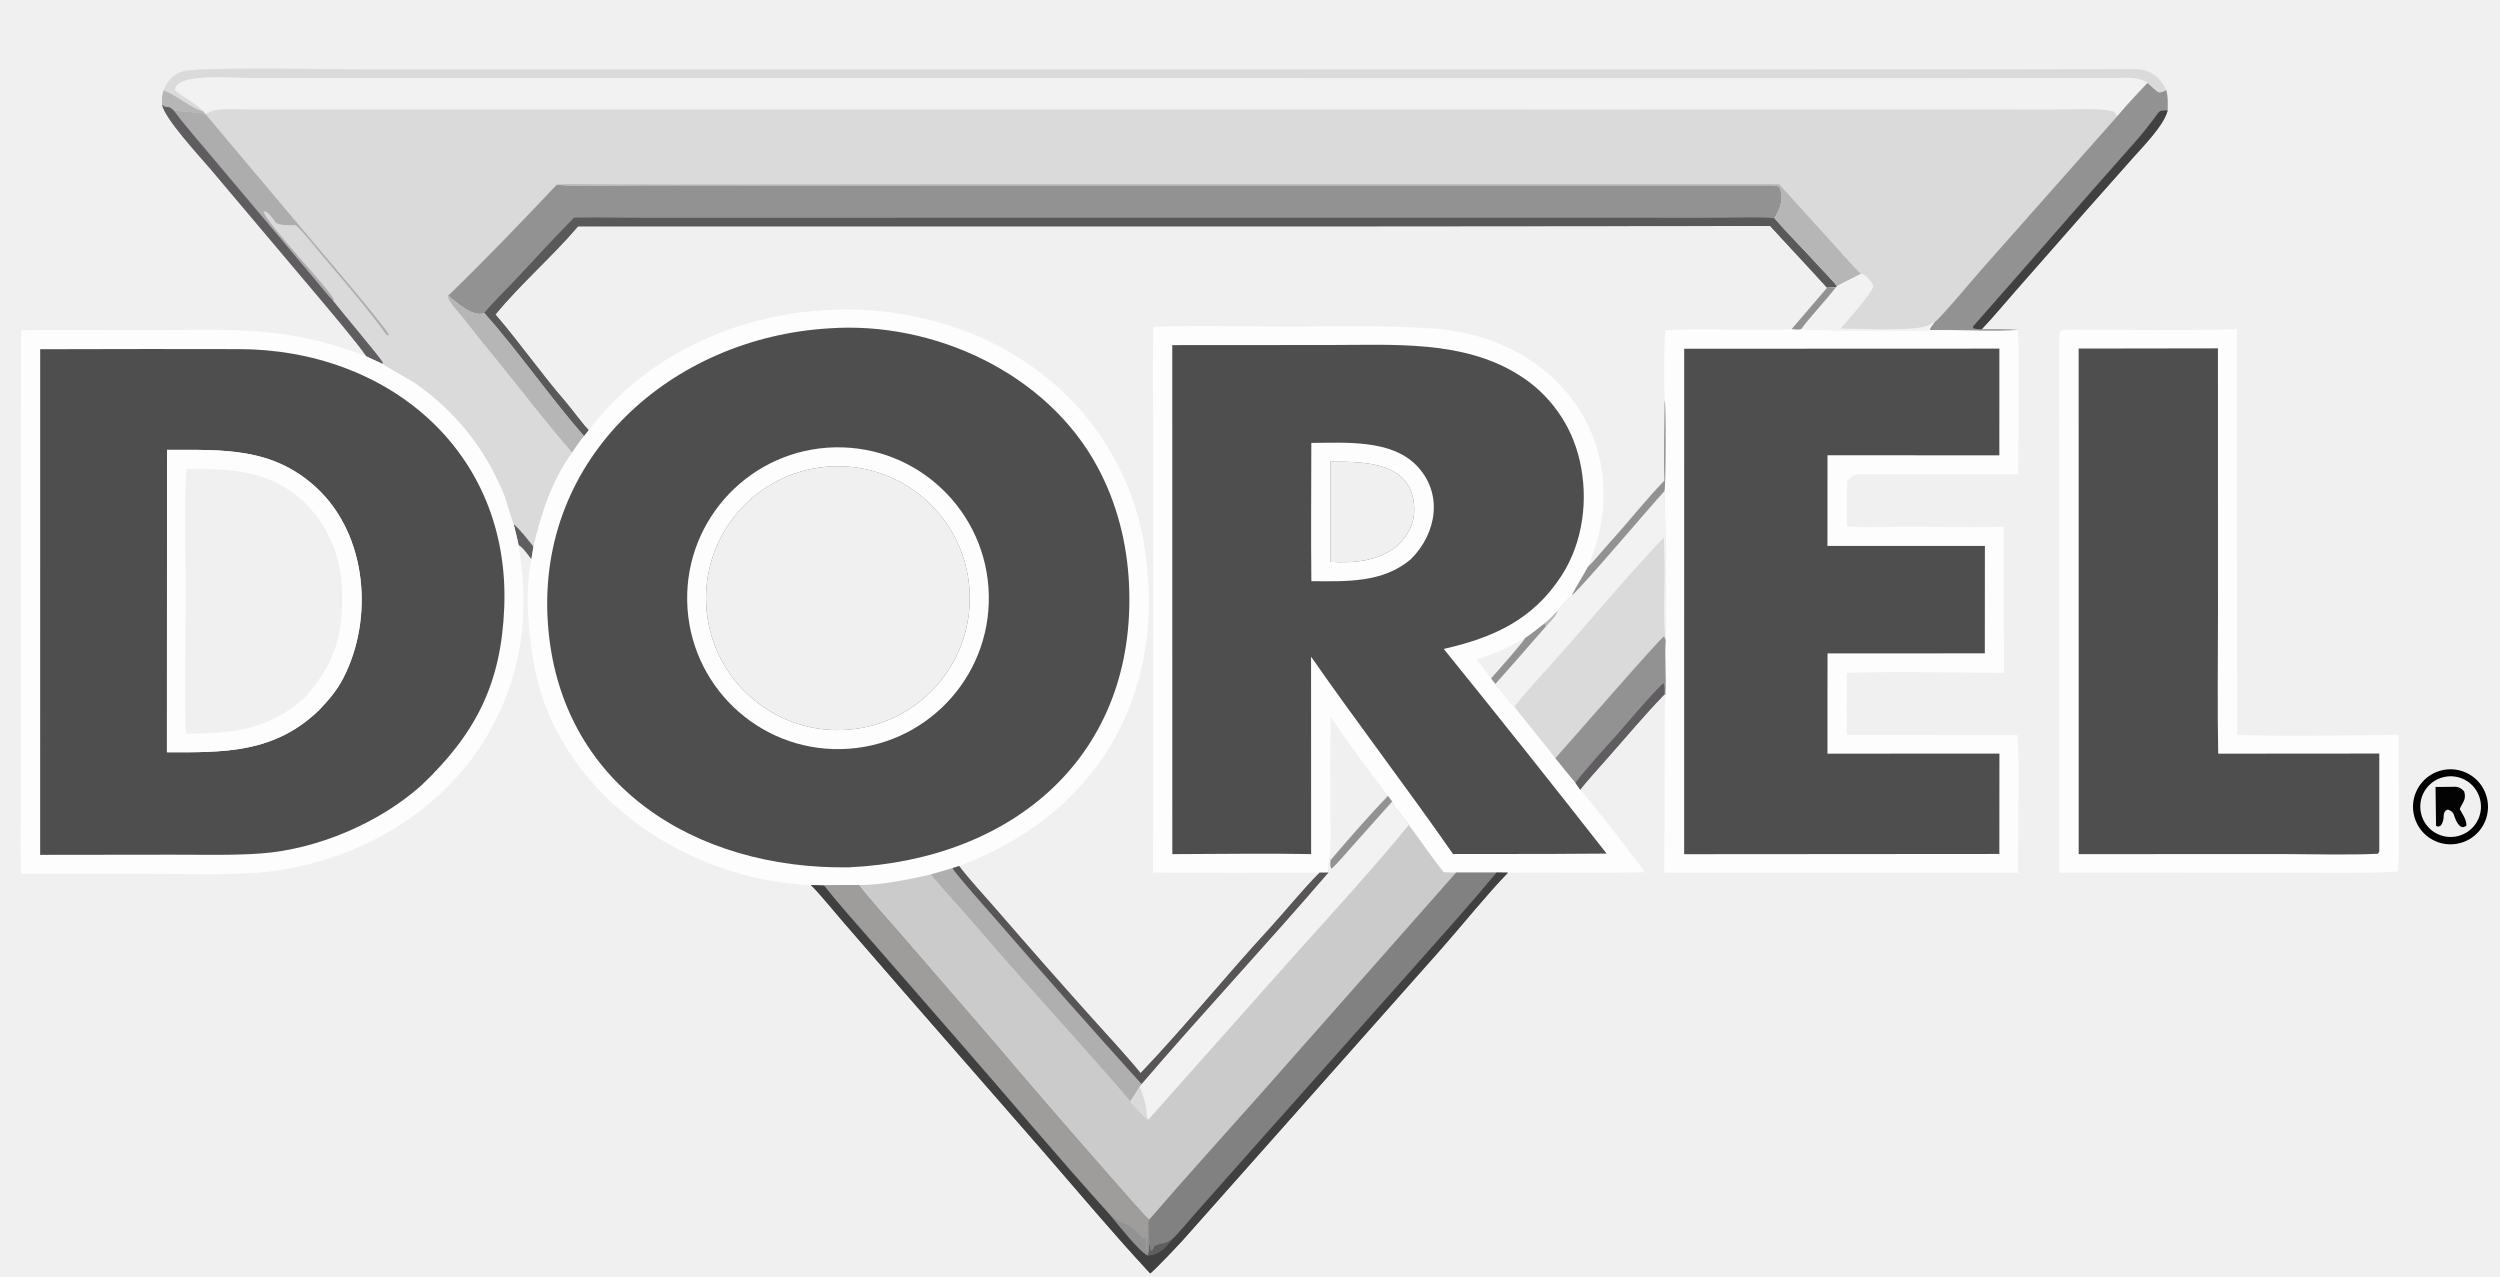
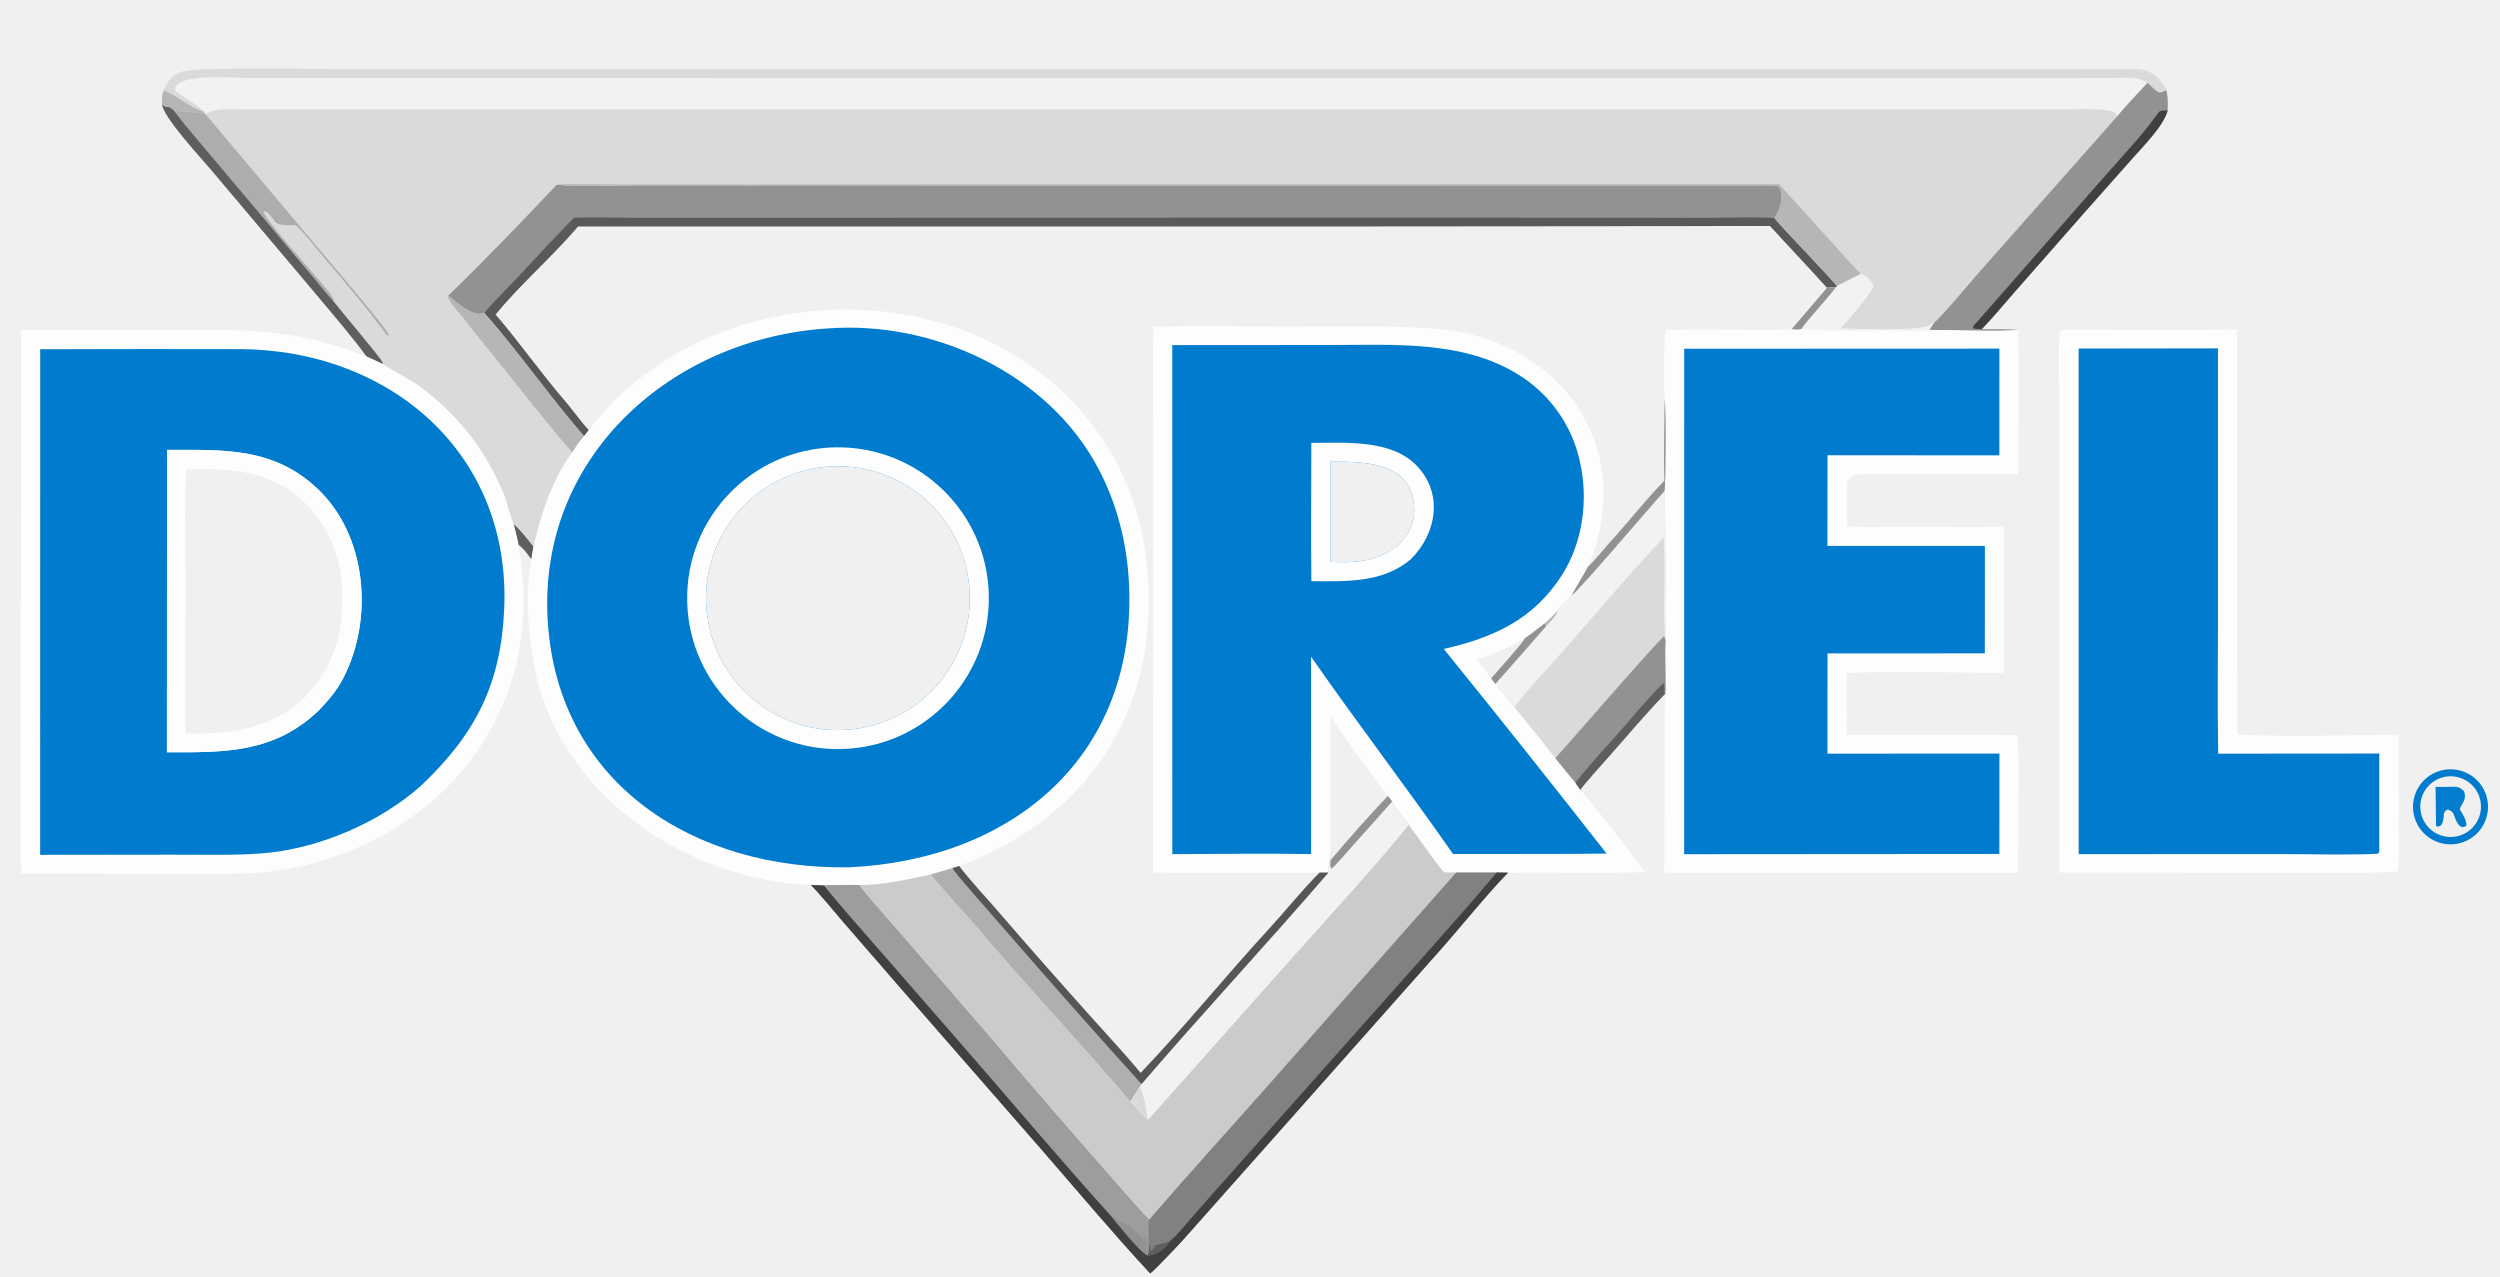
<svg xmlns="http://www.w3.org/2000/svg" width="96" height="49" viewBox="0 0 96 49" fill="none">
-   <g clip-path="url(#clip0_9_1333)">
-     <path d="M6.279 3.471C6.435 3.12 6.598 2.899 6.966 2.76C7.534 2.546 12.769 2.668 13.78 2.667L29.707 2.667L65.308 2.667L76.558 2.665C78.373 2.664 80.186 2.661 82.001 2.657C82.553 2.656 82.957 2.961 83.182 3.455C83.261 3.758 83.24 3.934 83.237 4.243C83.102 4.809 82.288 5.629 81.885 6.084L80.01 8.198L77.405 11.163C77.01 11.612 76.502 12.225 76.099 12.64C76.416 12.644 77.209 12.634 77.488 12.672C76.794 12.749 74.933 12.662 74.103 12.675C73.975 12.69 73.787 12.693 73.657 12.692C72.168 12.685 70.653 12.725 69.167 12.64C69.054 12.681 68.918 12.657 68.793 12.647L70.159 11.05C69.453 10.264 68.692 9.467 67.974 8.678L50.225 8.692L22.197 8.692C21.226 9.838 19.959 10.931 19.026 12.079C19.914 13.106 20.796 14.368 21.698 15.405C21.892 15.627 22.43 16.351 22.608 16.519L22.428 16.748C22.238 16.983 22.138 17.123 21.976 17.377C21.194 18.44 20.785 19.726 20.486 20.994L20.405 21.479C20.3 21.331 20.064 21.001 19.911 20.927C19.906 20.851 19.751 20.238 19.724 20.126C19.659 20.02 19.442 19.241 19.38 19.067C19.296 18.834 19.207 18.668 19.102 18.444C18.434 17.01 17.408 15.798 16.139 14.861C15.716 14.548 15.108 14.265 14.697 13.982L14.679 13.969L14.07 13.687C13.765 13.216 12.531 11.768 12.119 11.275L8.087 6.496C7.67 6.003 6.326 4.561 6.223 4.019C6.221 3.779 6.216 3.7 6.279 3.471Z" fill="#DBDADA" />
-     <path d="M6.279 3.471C6.435 3.12 6.598 2.899 6.966 2.76C7.534 2.546 12.769 2.668 13.78 2.667L29.707 2.667L65.308 2.667L76.558 2.665C78.373 2.664 80.186 2.661 82.001 2.657C82.553 2.656 82.957 2.961 83.182 3.455C83.074 3.53 83.054 3.527 82.922 3.554C82.789 3.516 82.613 3.305 82.463 3.185C82.054 3.624 81.688 4.004 81.304 4.462C81.272 4.405 81.228 4.353 81.187 4.3C80.856 4.132 79.317 4.205 78.858 4.206L74.913 4.203L61.962 4.205L18.776 4.203L11.696 4.203L9.446 4.203C9.013 4.204 8.233 4.117 7.895 4.387L7.872 4.366C7.503 4.311 7.054 4.276 6.679 4.247C6.419 3.993 6.423 4.203 6.223 4.019C6.221 3.779 6.216 3.7 6.279 3.471Z" fill="#F3F2F2" />
-     <path d="M6.279 3.471C6.435 3.12 6.598 2.899 6.966 2.76C7.534 2.546 12.769 2.668 13.78 2.667L29.707 2.667L65.308 2.667L76.558 2.665C78.373 2.664 80.186 2.661 82.001 2.657C82.553 2.656 82.957 2.961 83.182 3.455C83.074 3.53 83.054 3.527 82.922 3.554C82.789 3.516 82.613 3.305 82.463 3.185C82.108 2.905 81.494 2.998 81.04 2.999L78.794 3L71.281 3.004L26.712 2.999L13.41 3L9.554 2.996C9.027 2.994 6.698 2.785 6.723 3.459C6.831 3.616 7.535 3.975 7.818 4.282L7.872 4.366C7.503 4.311 7.054 4.276 6.679 4.247C6.419 3.993 6.423 4.203 6.223 4.019C6.221 3.779 6.216 3.7 6.279 3.471Z" fill="#DBDADA" />
-     <path d="M6.279 3.471C6.853 3.692 7.231 4.11 7.818 4.282L7.872 4.366C7.503 4.311 7.054 4.276 6.679 4.247C6.419 3.993 6.423 4.203 6.223 4.019C6.221 3.778 6.216 3.7 6.279 3.471Z" fill="#B7B6B6" />
+   <g clip-path="url(#clip0_38_1481)">
+     <path d="M6.279 3.471C6.435 3.12 6.598 2.898 6.966 2.76C7.534 2.546 12.769 2.668 13.78 2.667L29.707 2.667L65.308 2.667L76.558 2.665C78.373 2.664 80.186 2.66 82.001 2.657C82.553 2.656 82.957 2.961 83.182 3.455C83.261 3.757 83.24 3.934 83.237 4.242C83.102 4.808 82.288 5.629 81.885 6.084L80.01 8.198L77.405 11.163C77.01 11.611 76.502 12.225 76.099 12.64C76.416 12.644 77.209 12.634 77.488 12.671C76.794 12.749 74.933 12.661 74.103 12.675C73.975 12.69 73.787 12.692 73.657 12.692C72.168 12.685 70.653 12.725 69.167 12.64C69.054 12.681 68.918 12.656 68.793 12.646L70.159 11.05C69.453 10.264 68.692 9.467 67.974 8.678L50.225 8.692L22.197 8.692C21.226 9.838 19.959 10.931 19.026 12.078C19.914 13.105 20.796 14.368 21.698 15.405C21.892 15.627 22.43 16.351 22.608 16.518L22.428 16.748C22.238 16.982 22.138 17.122 21.976 17.377C21.194 18.44 20.785 19.726 20.486 20.994L20.405 21.479C20.3 21.331 20.064 21.001 19.911 20.927C19.906 20.851 19.751 20.238 19.724 20.125C19.659 20.02 19.442 19.241 19.38 19.067C19.296 18.833 19.207 18.668 19.102 18.443C18.434 17.009 17.408 15.798 16.139 14.86C15.716 14.547 15.108 14.265 14.697 13.981L14.679 13.969L14.07 13.687C13.765 13.216 12.531 11.768 12.119 11.275L8.087 6.496C7.67 6.003 6.326 4.561 6.223 4.018C6.221 3.778 6.216 3.7 6.279 3.471Z" fill="#DBDADA" />
+     <path d="M6.279 3.471C6.435 3.12 6.598 2.898 6.966 2.76C7.534 2.546 12.769 2.668 13.78 2.667L29.707 2.667L65.308 2.667L76.558 2.665C78.373 2.664 80.186 2.66 82.001 2.657C82.553 2.656 82.957 2.961 83.182 3.455C83.074 3.529 83.054 3.527 82.922 3.554C82.789 3.516 82.613 3.305 82.463 3.185C82.054 3.624 81.688 4.003 81.304 4.462C81.272 4.405 81.228 4.353 81.187 4.3C80.856 4.132 79.317 4.205 78.858 4.206L74.913 4.202L61.962 4.204L18.776 4.203L11.696 4.202L9.446 4.203C9.013 4.203 8.233 4.117 7.895 4.387L7.872 4.366C7.503 4.311 7.054 4.276 6.679 4.247C6.419 3.993 6.423 4.202 6.223 4.018C6.221 3.778 6.216 3.7 6.279 3.471Z" fill="#F3F2F2" />
+     <path d="M6.279 3.471C6.435 3.12 6.598 2.898 6.966 2.76C7.534 2.546 12.769 2.668 13.78 2.667L29.707 2.667L65.308 2.667L76.558 2.665C78.373 2.664 80.186 2.66 82.001 2.657C82.553 2.656 82.957 2.961 83.182 3.455C83.074 3.529 83.054 3.527 82.922 3.554C82.789 3.516 82.613 3.305 82.463 3.185C82.108 2.905 81.494 2.998 81.04 2.998L78.794 3L71.281 3.004L26.712 2.999L13.41 2.999L9.554 2.996C9.027 2.993 6.698 2.785 6.723 3.459C6.831 3.616 7.535 3.975 7.818 4.281L7.872 4.366C7.503 4.311 7.054 4.276 6.679 4.247C6.419 3.993 6.423 4.202 6.223 4.018C6.221 3.778 6.216 3.7 6.279 3.471Z" fill="#DBDADA" />
+     <path d="M6.279 3.471C6.853 3.692 7.231 4.11 7.818 4.282L7.872 4.366C7.503 4.311 7.054 4.276 6.679 4.247C6.419 3.993 6.423 4.203 6.223 4.019C6.221 3.779 6.216 3.7 6.279 3.471Z" fill="#B7B6B6" />
    <path d="M21.38 7.094C22.169 7.174 23.725 7.122 24.583 7.12L30.306 7.121L60.72 7.121C63.061 7.121 65.401 7.12 67.741 7.121C67.9 7.122 68.202 7.1 68.327 7.18C68.515 7.581 68.364 8.023 68.136 8.378C68.671 9.002 69.28 9.6 69.831 10.211C70.003 10.402 70.404 10.806 70.539 10.995L70.494 11.035L70.159 11.05C69.453 10.264 68.692 9.466 67.974 8.677L50.225 8.692L22.197 8.692C21.226 9.837 19.96 10.931 19.026 12.078C19.914 13.105 20.796 14.368 21.698 15.404C21.892 15.627 22.43 16.351 22.608 16.518L22.428 16.748C21.134 15.264 19.883 13.463 18.599 12.017C18.163 12.2 17.542 11.621 17.21 11.353C18.545 10.07 20.101 8.447 21.38 7.094Z" fill="#939292" />
    <path d="M18.599 12.017C18.855 11.681 19.552 11.004 19.878 10.651C20.588 9.883 21.311 9.103 22.044 8.359C22.884 8.335 23.832 8.365 24.685 8.363L31.439 8.363L51.914 8.358L63.423 8.361C64.354 8.368 65.284 8.367 66.214 8.359C66.675 8.354 67.7 8.327 68.136 8.379C68.671 9.002 69.28 9.6 69.831 10.211C70.003 10.402 70.404 10.806 70.539 10.996L70.494 11.035L70.159 11.05C69.453 10.264 68.692 9.467 67.974 8.678L50.225 8.692L22.197 8.692C21.226 9.838 19.959 10.931 19.026 12.079C19.914 13.105 20.796 14.368 21.698 15.405C21.892 15.627 22.43 16.351 22.608 16.518L22.428 16.748C21.133 15.264 19.883 13.463 18.599 12.017Z" fill="#5A595A" />
    <path d="M82.463 3.185C82.613 3.305 82.789 3.516 82.922 3.554C83.054 3.527 83.074 3.53 83.182 3.455C83.261 3.757 83.24 3.934 83.237 4.242C83.102 4.808 82.288 5.629 81.885 6.084L80.01 8.198L77.405 11.163C77.01 11.611 76.502 12.225 76.099 12.64C76.416 12.644 77.209 12.634 77.488 12.671C76.794 12.749 74.934 12.661 74.103 12.675C74.117 12.579 74.221 12.462 74.283 12.378C74.493 12.243 75.796 10.685 76.031 10.418L81.304 4.462C81.688 4.003 82.054 3.624 82.463 3.185Z" fill="#939292" />
-     <path d="M83.237 4.242C83.102 4.808 82.288 5.628 81.885 6.084L80.01 8.198L77.405 11.163C77.01 11.611 76.502 12.225 76.099 12.64C75.966 12.639 75.907 12.644 75.776 12.606C75.772 12.581 75.77 12.557 75.766 12.533C77.845 10.187 79.888 7.807 81.974 5.467C82.295 5.106 82.597 4.715 82.882 4.326C82.96 4.219 83.111 4.247 83.237 4.242Z" fill="#414040" />
-     <path d="M6.223 4.019C6.423 4.203 6.419 3.993 6.679 4.247C7.054 4.276 7.503 4.311 7.872 4.366L7.895 4.387L12.424 9.768C12.744 10.146 14.809 12.572 14.937 12.858L14.931 12.871L14.861 12.882C14.072 11.794 13.223 10.815 12.355 9.786C12.122 9.509 11.6 8.847 11.355 8.647C11.123 8.646 10.791 8.668 10.597 8.555C10.49 8.412 10.367 8.222 10.223 8.127L10.121 8.115C10.17 8.528 12.784 11.235 12.818 11.512L12.784 11.544C13.072 11.924 14.602 13.722 14.701 13.929L14.679 13.969L14.07 13.687C13.765 13.216 12.531 11.768 12.119 11.275L8.087 6.496C7.67 6.003 6.326 4.561 6.223 4.019Z" fill="#AEADAD" />
+     <path d="M83.237 4.242C83.102 4.808 82.288 5.629 81.885 6.084L80.01 8.198L77.405 11.163C77.01 11.612 76.502 12.225 76.099 12.64C75.966 12.639 75.907 12.644 75.776 12.606C75.772 12.582 75.77 12.557 75.766 12.533C77.845 10.187 79.888 7.807 81.974 5.467C82.295 5.107 82.597 4.715 82.882 4.326C82.96 4.219 83.111 4.248 83.237 4.242Z" fill="#414040" />
+     <path d="M6.223 4.019C6.423 4.203 6.419 3.993 6.679 4.247C7.054 4.276 7.503 4.311 7.872 4.366L7.895 4.387L12.424 9.769C12.744 10.146 14.809 12.572 14.937 12.858L14.931 12.871L14.861 12.882C14.072 11.795 13.223 10.815 12.355 9.786C12.122 9.51 11.6 8.847 11.355 8.648C11.123 8.646 10.791 8.669 10.597 8.555C10.49 8.412 10.367 8.223 10.223 8.128L10.121 8.116C10.17 8.528 12.784 11.235 12.818 11.512L12.784 11.544C13.072 11.924 14.602 13.722 14.701 13.929L14.679 13.969L14.07 13.687C13.765 13.216 12.531 11.768 12.119 11.275L8.087 6.496C7.67 6.003 6.326 4.561 6.223 4.019Z" fill="#AEADAD" />
    <path d="M6.223 4.019C6.423 4.203 6.419 3.993 6.679 4.247C7.027 4.734 7.668 5.465 8.064 5.937L10.584 8.931L12.08 10.715C12.203 10.862 12.665 11.434 12.784 11.544C13.072 11.924 14.602 13.722 14.701 13.929L14.679 13.969L14.07 13.687C13.765 13.216 12.531 11.768 12.119 11.275L8.087 6.496C7.67 6.003 6.326 4.561 6.223 4.019Z" fill="#5F5D5F" />
    <path d="M21.38 7.094C21.754 7.054 22.535 7.077 22.939 7.078L25.883 7.085L35.519 7.077L68.317 7.073L70.407 9.38C70.588 9.581 71.312 10.405 71.464 10.511C71.303 10.607 70.589 10.941 70.539 10.996C70.404 10.806 70.003 10.403 69.831 10.211C69.28 9.6 68.671 9.002 68.136 8.379C68.364 8.023 68.515 7.582 68.327 7.181C68.202 7.101 67.9 7.122 67.741 7.122C65.401 7.121 63.06 7.121 60.72 7.121L30.306 7.122L24.583 7.12C23.725 7.122 22.169 7.174 21.38 7.094Z" fill="#B7B6B6" />
    <path d="M21.976 17.377C21.042 16.32 19.997 14.951 19.096 13.842C18.64 13.287 18.191 12.726 17.749 12.16C17.616 11.991 17.168 11.543 17.21 11.354C17.542 11.621 18.163 12.2 18.599 12.017C19.883 13.463 21.133 15.264 22.428 16.748C22.238 16.982 22.138 17.122 21.976 17.377Z" fill="#B7B6B6" />
-     <path d="M71.464 10.511C71.633 10.524 71.898 10.827 71.939 11.003C71.849 11.279 70.916 12.359 70.679 12.616C71.303 12.616 73.708 12.743 74.105 12.466C74.128 12.45 74.153 12.437 74.177 12.422C74.188 12.416 74.198 12.409 74.209 12.403C74.246 12.382 74.234 12.389 74.283 12.378C74.221 12.462 74.117 12.579 74.103 12.675C73.975 12.69 73.787 12.692 73.657 12.692C72.168 12.685 70.653 12.725 69.167 12.64C69.054 12.681 68.918 12.656 68.793 12.646L70.159 11.05L70.494 11.035L70.539 10.995C70.589 10.94 71.303 10.606 71.464 10.511Z" fill="#F3F2F2" />
+     <path d="M71.464 10.511C71.633 10.524 71.898 10.827 71.939 11.004C71.849 11.279 70.916 12.359 70.679 12.616C71.303 12.616 73.708 12.743 74.105 12.466C74.128 12.45 74.153 12.437 74.177 12.422C74.188 12.416 74.198 12.409 74.209 12.403C74.246 12.382 74.234 12.389 74.283 12.378C74.221 12.462 74.117 12.579 74.103 12.675C73.975 12.69 73.787 12.693 73.657 12.692C72.168 12.685 70.653 12.725 69.167 12.64C69.054 12.681 68.918 12.657 68.793 12.647L70.159 11.05L70.494 11.035L70.539 10.996C70.589 10.941 71.303 10.606 71.464 10.511Z" fill="#F3F2F2" />
    <path d="M70.159 11.05L70.494 11.035C70.15 11.497 69.418 12.268 69.167 12.64C69.054 12.681 68.918 12.656 68.793 12.646L70.159 11.05Z" fill="#939292" />
-     <path d="M19.724 20.125C19.982 20.346 20.266 20.721 20.486 20.994L20.405 21.479C20.3 21.331 20.064 21.001 19.911 20.927C19.906 20.851 19.751 20.238 19.724 20.125Z" fill="#5F5D5F" />
+     <path d="M19.724 20.125C19.982 20.346 20.266 20.721 20.486 20.993L20.405 21.479C20.3 21.331 20.064 21.001 19.911 20.927C19.906 20.851 19.751 20.238 19.724 20.125Z" fill="#5F5D5F" />
    <path d="M22.608 16.518C26.534 11.328 34.757 10.379 39.906 14.28C42.165 15.975 43.64 18.514 43.994 21.316C44.738 26.842 42.042 31.311 36.83 33.255L36.578 33.336C36.298 33.422 36.017 33.504 35.735 33.581C34.931 33.768 33.796 34.003 32.976 33.986C32.531 33.995 32.086 34.002 31.642 34.005L31.14 33.986C26.241 33.786 21.32 30.406 20.483 25.391C20.275 24.142 20.157 22.725 20.405 21.479L20.486 20.994C20.785 19.726 21.194 18.44 21.976 17.377C22.138 17.122 22.238 16.982 22.428 16.748L22.608 16.518ZM32.588 28.018C35.388 27.789 37.466 25.324 37.219 22.524C36.972 19.725 34.495 17.662 31.698 17.927C28.927 18.19 26.887 20.641 27.132 23.415C27.376 26.188 29.814 28.244 32.588 28.018Z" fill="#FDFDFE" />
-     <path d="M31.833 12.609C35.865 12.322 40.224 14.335 42.157 17.955C42.892 19.331 43.277 20.851 43.353 22.406C43.672 28.985 38.944 33.005 32.608 33.305C26.716 33.402 21.443 30.15 21.035 23.88C20.624 17.554 25.782 12.972 31.833 12.609ZM32.588 28.018C35.388 27.789 37.466 25.324 37.219 22.524C36.972 19.725 34.495 17.662 31.698 17.927C28.927 18.19 26.887 20.641 27.132 23.415C27.376 26.189 29.814 28.245 32.588 28.018Z" fill="#4E4E4E" />
-     <path d="M32.068 17.178C35.264 17.117 37.905 19.656 37.97 22.853C38.036 26.049 35.501 28.695 32.306 28.765C29.105 28.835 26.454 26.293 26.388 23.09C26.322 19.888 28.867 17.24 32.068 17.178ZM32.588 28.018C35.388 27.789 37.466 25.324 37.219 22.525C36.972 19.726 34.495 17.663 31.698 17.927C28.927 18.19 26.887 20.641 27.132 23.415C27.376 26.189 29.814 28.245 32.588 28.018Z" fill="#FDFDFE" />
+     <path d="M31.833 12.609C35.865 12.322 40.224 14.335 42.157 17.955C42.892 19.331 43.277 20.851 43.353 22.406C43.672 28.985 38.944 33.005 32.608 33.305C26.716 33.402 21.443 30.15 21.035 23.88C20.624 17.554 25.782 12.972 31.833 12.609ZM32.588 28.018C35.388 27.789 37.466 25.324 37.219 22.524C36.972 19.725 34.495 17.662 31.698 17.927C28.927 18.19 26.887 20.641 27.132 23.415C27.376 26.189 29.814 28.245 32.588 28.018Z" fill="#007BCD" />
+     <path d="M32.068 17.178C35.264 17.117 37.905 19.656 37.97 22.852C38.036 26.049 35.501 28.694 32.306 28.764C29.105 28.834 26.454 26.293 26.388 23.09C26.322 19.888 28.867 17.239 32.068 17.178ZM32.588 28.018C35.388 27.789 37.466 25.324 37.219 22.524C36.972 19.725 34.495 17.662 31.698 17.927C28.927 18.19 26.887 20.641 27.132 23.415C27.376 26.189 29.814 28.245 32.588 28.018Z" fill="#FDFDFE" />
    <path d="M0.81 12.68C2.419 12.661 4.058 12.677 5.666 12.678C8.919 12.68 10.961 12.475 14.07 13.687L14.679 13.969L14.697 13.981C15.108 14.265 15.716 14.547 16.139 14.86C17.408 15.798 18.434 17.009 19.102 18.443C19.206 18.668 19.296 18.833 19.38 19.067C19.442 19.241 19.659 20.02 19.724 20.125C19.751 20.238 19.906 20.851 19.911 20.927C20.035 21.712 20.105 22.328 20.101 23.139C20.106 25.848 19.01 28.443 17.066 30.328C15.209 32.155 12.561 33.288 9.976 33.506C8.85 33.6 7.28 33.559 6.109 33.558L0.821 33.551C0.771 32.944 0.798 31.861 0.798 31.228L0.8 26.917L0.81 12.68ZM6.41 28.887C8.611 28.891 10.527 28.932 12.253 27.267C12.621 26.881 12.936 26.516 13.184 26.035C14.355 23.761 14.098 20.56 12.183 18.759C10.486 17.162 8.563 17.276 6.414 17.276L6.41 28.887Z" fill="#FDFDFE" />
-     <path d="M2.106 13.409C4.441 13.402 6.836 13.399 9.147 13.406C14.902 13.406 19.597 17.338 19.363 23.324C19.249 26.243 18.282 28.163 16.179 30.16C14.562 31.606 12.187 32.61 10.034 32.772C8.963 32.852 7.666 32.819 6.572 32.82L1.542 32.826L1.543 13.409L2.106 13.409ZM6.41 28.888C8.611 28.891 10.527 28.932 12.253 27.267C12.621 26.881 12.936 26.517 13.184 26.035C14.355 23.761 14.098 20.561 12.183 18.759C10.486 17.162 8.563 17.276 6.414 17.276L6.41 28.888Z" fill="#4E4E4E" />
+     <path d="M2.106 13.409C4.441 13.402 6.836 13.399 9.147 13.406C14.902 13.406 19.597 17.338 19.363 23.324C19.249 26.243 18.282 28.163 16.179 30.16C14.562 31.606 12.187 32.61 10.034 32.772C8.963 32.852 7.666 32.819 6.572 32.82L1.542 32.826L1.543 13.409L2.106 13.409ZM6.41 28.888C8.611 28.891 10.527 28.932 12.253 27.267C12.621 26.881 12.936 26.517 13.184 26.035C14.355 23.761 14.098 20.561 12.183 18.759C10.486 17.162 8.563 17.276 6.414 17.276L6.41 28.888Z" fill="#007BCD" />
    <path d="M6.414 17.276C8.563 17.276 10.486 17.162 12.183 18.759C14.098 20.561 14.355 23.761 13.184 26.035C12.936 26.517 12.621 26.881 12.253 27.267C10.527 28.932 8.611 28.891 6.41 28.888L6.414 17.276ZM7.129 28.169C8.912 28.186 10.372 28.018 11.729 26.759C12.886 25.44 13.204 24.329 13.13 22.545C13.078 21.28 12.507 19.997 11.546 19.16C10.27 18.047 8.79 17.989 7.169 18.011C7.069 18.748 7.117 21.025 7.126 21.849C7.148 23.923 7.079 26.105 7.129 28.169Z" fill="#FDFDFE" />
-     <path d="M44.288 12.547C46.269 12.477 48.427 12.56 50.426 12.534C52.007 12.524 53.536 12.506 55.11 12.623C59.873 12.975 62.931 17.185 60.98 21.76C60.794 22.113 60.514 22.547 60.358 22.855C60.223 22.972 59.897 23.307 59.814 23.456C59.636 23.643 59.516 23.769 59.315 23.937C59.132 24.078 58.739 24.395 58.56 24.504C57.925 24.863 57.406 25.113 56.699 25.323C56.878 25.553 57.092 25.816 57.258 26.052L57.423 26.263C57.603 26.483 57.98 26.973 58.161 27.156C58.673 27.801 59.225 28.465 59.726 29.112C59.979 29.425 60.237 29.753 60.497 30.058L60.682 30.326C61.49 31.264 62.42 32.498 63.175 33.494C61.425 33.539 59.655 33.492 57.904 33.512L57.469 33.506L55.918 33.504C55.852 33.506 55.46 33.517 55.427 33.476C54.955 32.902 54.548 32.27 54.096 31.677C53.989 31.464 53.519 31.012 53.459 30.78L53.297 30.563C52.666 29.72 51.642 28.375 51.095 27.509C51.081 28.712 51.078 29.914 51.087 31.116C51.087 31.464 51.108 32.651 51.061 32.93C50.996 33.16 51.051 33.322 51.008 33.509L50.673 33.51C48.541 33.522 46.409 33.521 44.276 33.508L44.283 17.943C44.29 16.138 44.251 14.364 44.288 12.547ZM51.083 21.576C52.031 21.626 52.923 21.558 53.692 20.933C54.096 20.5 54.325 20.099 54.304 19.489C54.243 17.717 52.351 17.728 51.083 17.728L51.083 21.576Z" fill="#FDFDFE" />
-     <path d="M45.015 13.252L51.114 13.248C53.5 13.247 56.166 13.063 58.278 14.37C59.493 15.107 60.355 16.309 60.662 17.697C61.003 19.168 60.79 20.823 59.968 22.098C58.871 23.802 57.335 24.488 55.44 24.919C57.546 27.522 59.631 30.141 61.694 32.778C60.959 32.786 60.223 32.79 59.487 32.791L55.797 32.795C54.029 30.255 52.117 27.763 50.345 25.216L50.347 32.797C48.612 32.763 46.762 32.797 45.017 32.799L45.015 13.252ZM51.083 21.576C52.031 21.627 52.923 21.558 53.692 20.933C54.096 20.501 54.325 20.099 54.304 19.489C54.243 17.717 52.351 17.728 51.083 17.728L51.083 21.576Z" fill="#4E4E4E" />
+     <path d="M44.288 12.548C46.269 12.477 48.427 12.56 50.426 12.534C52.007 12.524 53.536 12.506 55.11 12.623C59.873 12.975 62.931 17.185 60.98 21.76C60.794 22.114 60.514 22.547 60.358 22.855C60.223 22.972 59.897 23.307 59.814 23.457C59.636 23.643 59.516 23.769 59.315 23.937C59.132 24.078 58.739 24.395 58.56 24.504C57.925 24.863 57.406 25.114 56.699 25.323C56.878 25.553 57.092 25.816 57.258 26.052L57.423 26.263C57.603 26.483 57.98 26.973 58.161 27.156C58.673 27.802 59.225 28.465 59.726 29.113C59.979 29.426 60.237 29.753 60.497 30.058L60.682 30.326C61.49 31.264 62.42 32.499 63.175 33.494C61.425 33.539 59.655 33.492 57.904 33.512L57.469 33.506L55.918 33.504C55.852 33.506 55.46 33.517 55.427 33.477C54.955 32.902 54.548 32.27 54.096 31.677C53.989 31.464 53.519 31.012 53.459 30.78L53.297 30.564C52.666 29.72 51.642 28.376 51.095 27.51C51.081 28.712 51.078 29.914 51.087 31.116C51.087 31.464 51.108 32.651 51.061 32.93C50.996 33.16 51.051 33.322 51.008 33.51L50.673 33.51C48.541 33.522 46.409 33.521 44.276 33.508L44.283 17.943C44.29 16.139 44.251 14.364 44.288 12.548ZM51.083 21.576C52.031 21.627 52.923 21.559 53.692 20.933C54.096 20.501 54.325 20.099 54.304 19.489C54.243 17.717 52.351 17.728 51.083 17.728L51.083 21.576Z" fill="#FDFDFE" />
+     <path d="M45.015 13.252L51.114 13.248C53.5 13.248 56.166 13.063 58.278 14.37C59.493 15.107 60.355 16.309 60.662 17.697C61.003 19.168 60.79 20.823 59.968 22.099C58.871 23.802 57.335 24.488 55.44 24.919C57.546 27.522 59.631 30.142 61.694 32.778C60.959 32.786 60.223 32.791 59.487 32.791L55.797 32.795C54.029 30.255 52.117 27.763 50.345 25.216L50.347 32.797C48.612 32.763 46.762 32.797 45.017 32.799L45.015 13.252ZM51.083 21.576C52.031 21.627 52.923 21.559 53.692 20.933C54.096 20.501 54.325 20.099 54.304 19.489C54.243 17.717 52.351 17.728 51.083 17.728L51.083 21.576Z" fill="#007BCD" />
    <path d="M50.355 17.008C51.654 17.003 53.407 16.868 54.384 17.864C55.433 18.933 55.175 20.478 54.184 21.466C53.112 22.393 51.677 22.325 50.357 22.317C50.335 20.561 50.355 18.767 50.355 17.008ZM51.083 21.576C52.031 21.627 52.923 21.559 53.692 20.933C54.096 20.501 54.325 20.099 54.304 19.489C54.243 17.717 52.351 17.728 51.083 17.728L51.083 21.576Z" fill="#FDFDFE" />
-     <path d="M69.167 12.64C70.653 12.725 72.168 12.685 73.657 12.692C73.787 12.693 73.975 12.69 74.103 12.675C74.933 12.662 76.794 12.749 77.488 12.672C77.54 12.842 77.508 17.738 77.496 18.209C75.487 18.22 73.405 18.198 71.389 18.212C71.171 18.213 71.097 18.312 70.946 18.465L70.926 18.485C70.916 19.061 70.914 19.637 70.923 20.212C71.363 20.249 71.82 20.245 72.263 20.236C73.82 20.205 75.39 20.27 76.946 20.224L76.951 25.841C75.066 25.831 72.783 25.774 70.919 25.84C70.911 26.633 70.91 27.425 70.917 28.218L77.472 28.227C77.554 29.44 77.492 30.738 77.505 31.958C77.51 32.431 77.468 33.057 77.507 33.512L63.908 33.51L63.928 28.542C63.935 27.971 63.918 27.238 63.947 26.687L63.91 26.67C63.171 27.431 62.423 28.328 61.715 29.125C61.497 29.37 60.841 30.1 60.682 30.326L60.497 30.058C60.237 29.753 59.979 29.426 59.726 29.113C59.225 28.465 58.673 27.802 58.161 27.156C57.98 26.973 57.603 26.483 57.423 26.263L57.258 26.052C57.461 25.817 58.49 24.673 58.56 24.504C58.739 24.395 59.132 24.078 59.315 23.937C59.516 23.769 59.636 23.644 59.814 23.457C59.897 23.307 60.223 22.972 60.358 22.856C60.514 22.547 60.794 22.114 60.98 21.76C61.21 21.553 61.601 21.065 61.824 20.821C62.518 20.061 63.199 19.191 63.913 18.456C63.878 17.529 63.916 16.301 63.922 15.361C63.894 14.793 63.889 13.191 63.957 12.68C65.536 12.601 67.218 12.714 68.793 12.647C68.918 12.657 69.054 12.682 69.167 12.64Z" fill="#FDFDFE" />
-     <path d="M63.922 15.361C63.982 15.493 63.966 18.73 63.916 18.858C63.952 20.047 63.967 21.237 63.963 22.426C63.963 23.014 63.984 23.817 63.947 24.393L63.959 24.576C63.919 25.28 63.987 26.021 63.947 26.687L63.91 26.67C63.171 27.431 62.423 28.328 61.715 29.125C61.497 29.37 60.841 30.1 60.682 30.326L60.497 30.058C60.237 29.753 59.979 29.426 59.726 29.113C59.225 28.465 58.673 27.802 58.161 27.156C57.98 26.973 57.603 26.483 57.423 26.263L57.258 26.052C57.461 25.817 58.49 24.673 58.56 24.504C58.739 24.395 59.132 24.078 59.315 23.937C59.516 23.769 59.636 23.643 59.814 23.457C59.897 23.307 60.223 22.972 60.358 22.855C60.514 22.547 60.794 22.113 60.98 21.76C61.21 21.553 61.601 21.065 61.824 20.821C62.518 20.06 63.199 19.191 63.913 18.456C63.878 17.529 63.916 16.301 63.922 15.361Z" fill="#DBDADA" />
-     <path d="M63.922 15.361C63.982 15.493 63.966 18.73 63.916 18.858C63.952 20.047 63.967 21.237 63.963 22.426C63.963 23.014 63.984 23.817 63.947 24.393C63.885 24.066 63.902 23.092 63.909 22.736C63.923 22.015 63.917 21.361 63.891 20.639C62.291 22.321 60.796 24.163 59.231 25.882C59.059 26.07 58.248 26.966 58.161 27.156C57.98 26.973 57.603 26.483 57.423 26.263L57.258 26.052C57.461 25.817 58.49 24.673 58.56 24.504C58.739 24.395 59.132 24.078 59.315 23.937C59.516 23.769 59.636 23.643 59.814 23.457C59.897 23.307 60.223 22.972 60.358 22.855C60.514 22.547 60.794 22.113 60.98 21.76C61.21 21.553 61.601 21.065 61.824 20.821C62.518 20.06 63.199 19.191 63.913 18.456C63.878 17.529 63.916 16.301 63.922 15.361Z" fill="#F3F2F2" />
-     <path d="M63.922 15.361C63.982 15.493 63.966 18.73 63.916 18.858C63.463 19.34 60.546 22.787 60.358 22.855C60.514 22.547 60.794 22.113 60.98 21.76C61.21 21.553 61.601 21.065 61.824 20.821C62.518 20.06 63.199 19.191 63.913 18.456C63.878 17.529 63.916 16.301 63.922 15.361Z" fill="#939292" />
+     <path d="M69.167 12.64C70.653 12.725 72.168 12.685 73.657 12.692C73.787 12.692 73.975 12.69 74.103 12.675C74.933 12.662 76.794 12.749 77.488 12.671C77.54 12.842 77.508 17.738 77.496 18.209C75.487 18.22 73.405 18.198 71.389 18.212C71.171 18.213 71.097 18.312 70.946 18.464L70.926 18.485C70.916 19.06 70.914 19.636 70.923 20.212C71.363 20.248 71.82 20.245 72.263 20.236C73.82 20.205 75.39 20.27 76.946 20.224L76.951 25.84C75.066 25.83 72.783 25.774 70.919 25.84C70.911 26.632 70.91 27.425 70.917 28.218L77.472 28.226C77.554 29.439 77.492 30.737 77.505 31.957C77.51 32.431 77.468 33.057 77.507 33.511L63.908 33.51L63.928 28.542C63.935 27.971 63.918 27.238 63.947 26.687L63.91 26.67C63.171 27.431 62.423 28.328 61.715 29.125C61.497 29.37 60.841 30.099 60.682 30.326L60.497 30.058C60.237 29.753 59.979 29.425 59.726 29.113C59.225 28.465 58.673 27.801 58.161 27.156C57.98 26.973 57.603 26.483 57.423 26.263L57.258 26.052C57.461 25.817 58.49 24.673 58.56 24.504C58.739 24.395 59.132 24.078 59.315 23.937C59.516 23.769 59.636 23.643 59.814 23.457C59.897 23.307 60.223 22.972 60.358 22.855C60.514 22.547 60.794 22.113 60.98 21.76C61.21 21.553 61.601 21.065 61.824 20.821C62.518 20.06 63.199 19.191 63.913 18.456C63.878 17.529 63.916 16.301 63.922 15.361C63.894 14.792 63.889 13.191 63.957 12.679C65.536 12.601 67.218 12.713 68.793 12.646C68.918 12.657 69.054 12.681 69.167 12.64Z" fill="#FDFDFE" />
+     <path d="M63.922 15.361C63.982 15.493 63.966 18.729 63.916 18.858C63.952 20.047 63.967 21.236 63.963 22.426C63.963 23.014 63.984 23.817 63.947 24.393L63.959 24.575C63.919 25.28 63.987 26.021 63.947 26.686L63.91 26.67C63.171 27.431 62.423 28.328 61.715 29.124C61.497 29.37 60.841 30.099 60.682 30.326L60.497 30.058C60.237 29.752 59.979 29.425 59.726 29.112C59.225 28.465 58.673 27.801 58.161 27.156C57.98 26.972 57.603 26.483 57.423 26.263L57.258 26.052C57.461 25.817 58.49 24.673 58.56 24.504C58.739 24.395 59.132 24.078 59.315 23.937C59.516 23.769 59.636 23.643 59.814 23.456C59.897 23.306 60.223 22.972 60.358 22.855C60.514 22.547 60.794 22.113 60.98 21.76C61.21 21.553 61.601 21.065 61.824 20.821C62.518 20.06 63.199 19.191 63.913 18.456C63.878 17.529 63.916 16.3 63.922 15.361Z" fill="#DBDADA" />
+     <path d="M63.922 15.361C63.982 15.493 63.966 18.729 63.916 18.858C63.952 20.047 63.967 21.236 63.963 22.426C63.963 23.014 63.984 23.817 63.947 24.393C63.885 24.066 63.902 23.092 63.909 22.735C63.923 22.014 63.917 21.361 63.891 20.638C62.291 22.32 60.796 24.163 59.231 25.881C59.059 26.07 58.248 26.966 58.161 27.156C57.98 26.972 57.603 26.483 57.423 26.263L57.258 26.052C57.461 25.817 58.49 24.673 58.56 24.504C58.739 24.395 59.132 24.078 59.315 23.937C59.516 23.769 59.636 23.643 59.814 23.456C59.897 23.306 60.223 22.972 60.358 22.855C60.514 22.547 60.794 22.113 60.98 21.76C61.21 21.553 61.601 21.065 61.824 20.821C62.518 20.06 63.199 19.191 63.913 18.456C63.878 17.529 63.916 16.3 63.922 15.361Z" fill="#F3F2F2" />
+     <path d="M63.922 15.361C63.982 15.493 63.966 18.729 63.916 18.858C63.463 19.34 60.546 22.787 60.358 22.855C60.514 22.547 60.794 22.113 60.98 21.76C61.21 21.553 61.601 21.065 61.824 20.821C62.518 20.06 63.199 19.191 63.913 18.456C63.878 17.529 63.916 16.3 63.922 15.361Z" fill="#939292" />
    <path d="M59.315 23.937L59.369 24.048C58.725 24.791 58.077 25.529 57.423 26.263L57.258 26.052C57.461 25.817 58.49 24.673 58.56 24.504C58.739 24.395 59.132 24.078 59.315 23.937Z" fill="#939292" />
    <path d="M59.814 23.456C59.787 23.628 59.5 23.903 59.369 24.048L59.315 23.937C59.516 23.769 59.636 23.643 59.814 23.456Z" fill="#B7B6B6" />
-     <path d="M59.726 29.112C60.151 28.652 63.752 24.493 63.898 24.439L63.959 24.575C63.919 25.28 63.987 26.021 63.948 26.686L63.91 26.67C63.171 27.43 62.423 28.328 61.715 29.124C61.497 29.37 60.841 30.099 60.682 30.326L60.497 30.058C60.237 29.752 59.979 29.425 59.726 29.112Z" fill="#939292" />
+     <path d="M59.726 29.113C60.151 28.652 63.752 24.494 63.898 24.439L63.959 24.576C63.919 25.28 63.987 26.021 63.948 26.687L63.91 26.67C63.171 27.431 62.423 28.328 61.715 29.125C61.497 29.37 60.841 30.099 60.682 30.326L60.497 30.058C60.237 29.753 59.979 29.426 59.726 29.113Z" fill="#939292" />
    <path d="M60.497 30.058C60.64 29.843 61.525 28.835 61.721 28.623C62.4 27.893 63.171 26.912 63.869 26.234C63.941 26.339 63.914 26.53 63.91 26.67C63.171 27.431 62.423 28.328 61.715 29.125C61.497 29.37 60.841 30.099 60.682 30.326L60.497 30.058Z" fill="#5F5D5F" />
-     <path d="M64.673 13.392L76.776 13.387L76.775 17.486L70.176 17.481L70.174 20.964L76.22 20.963L76.217 25.089L70.178 25.09L70.175 26.75V28.941L76.778 28.937L76.775 32.792L64.671 32.801L64.673 13.392Z" fill="#4E4E4E" />
+     <path d="M64.673 13.392L76.776 13.387L76.775 17.486L70.176 17.481L70.174 20.964L76.22 20.963L76.217 25.089L70.178 25.09L70.175 26.75V28.941L76.778 28.937L76.775 32.792L64.671 32.801L64.673 13.392Z" fill="#007BCD" />
    <path d="M79.441 12.656C81.544 12.666 83.805 12.7 85.897 12.643L85.906 28.213C87.756 28.293 90.221 28.23 92.109 28.215L92.111 31.392C92.112 32.059 92.134 32.794 92.091 33.451C91.964 33.554 87.964 33.51 87.416 33.51L79.082 33.508L79.082 18.959L79.072 14.883C79.071 14.354 79.039 13.242 79.099 12.75C79.225 12.635 79.228 12.672 79.441 12.656Z" fill="#FDFDFE" />
-     <path d="M79.82 13.385L85.169 13.377L85.171 23.469C85.171 25.276 85.144 27.139 85.179 28.941L91.365 28.936V32.585C91.361 32.728 91.383 32.685 91.306 32.785C90.177 32.841 88.63 32.795 87.472 32.795L79.821 32.799L79.82 13.385Z" fill="#4E4E4E" />
-     <path d="M53.297 30.564L53.459 30.78C53.519 31.012 53.989 31.464 54.096 31.677C54.548 32.27 54.955 32.902 55.427 33.477C55.46 33.517 55.852 33.506 55.918 33.504L57.469 33.506L57.904 33.512C57.096 34.341 56.087 35.602 55.286 36.504L49 43.589L45.398 47.646C45.254 47.807 44.283 48.831 44.166 48.899C42.76 47.382 41.396 45.756 40.038 44.191L34.729 38.111L32.386 35.411C32.048 35.021 31.488 34.328 31.14 33.986L31.642 34.005C32.086 34.002 32.531 33.995 32.976 33.986C33.796 34.003 34.931 33.768 35.735 33.582C36.017 33.504 36.298 33.422 36.578 33.336L36.83 33.255C37.205 33.757 37.881 34.483 38.311 34.983C39.502 36.36 40.706 37.727 41.922 39.082C42.515 39.748 43.244 40.523 43.799 41.206C45.466 39.461 47.089 37.456 48.729 35.674C49.353 34.995 50.028 34.15 50.673 33.51L51.008 33.51C51.051 33.322 50.996 33.16 51.061 32.93L51.093 33.032C51.758 32.249 52.588 31.3 53.297 30.564Z" fill="#CCCBCB" />
-     <path d="M55.918 33.504L57.469 33.506L57.904 33.512C57.096 34.341 56.087 35.602 55.286 36.503L49 43.589L45.398 47.645C45.254 47.806 44.283 48.831 44.166 48.898C42.76 47.382 41.396 45.756 40.038 44.191L34.729 38.111L32.386 35.411C32.048 35.021 31.488 34.328 31.14 33.986L31.642 34.005C32.086 34.002 32.531 33.995 32.976 33.986C33.388 34.53 34.072 35.275 34.538 35.816L37.976 39.79C39.523 41.617 41.089 43.429 42.672 45.225C42.844 45.42 43.989 46.741 44.125 46.839C45.542 45.193 47.055 43.531 48.499 41.903L55.918 33.504Z" fill="#818181" />
+     <path d="M79.82 13.385L85.169 13.377L85.171 23.469C85.171 25.276 85.144 27.139 85.179 28.941L91.365 28.936V32.585C91.361 32.728 91.383 32.685 91.306 32.785C90.177 32.841 88.63 32.795 87.472 32.795L79.821 32.799L79.82 13.385Z" fill="#007BCD" />
+     <path d="M53.297 30.563L53.459 30.78C53.519 31.012 53.989 31.464 54.096 31.677C54.548 32.27 54.955 32.902 55.427 33.476C55.46 33.517 55.852 33.506 55.918 33.504L57.469 33.506L57.904 33.512C57.096 34.341 56.087 35.602 55.286 36.503L49 43.589L45.398 47.645C45.254 47.806 44.283 48.831 44.166 48.898C42.76 47.382 41.396 45.756 40.038 44.191L34.729 38.111L32.386 35.411C32.048 35.021 31.488 34.328 31.14 33.986L31.642 34.005C32.086 34.002 32.531 33.995 32.976 33.986C33.796 34.003 34.931 33.768 35.735 33.581C36.017 33.504 36.298 33.422 36.578 33.336L36.83 33.255C37.205 33.757 37.881 34.483 38.311 34.982C39.502 36.36 40.706 37.727 41.922 39.082C42.515 39.748 43.244 40.523 43.799 41.205C45.466 39.46 47.089 37.455 48.729 35.673C49.353 34.995 50.028 34.149 50.673 33.51L51.008 33.509C51.051 33.322 50.996 33.16 51.061 32.93L51.093 33.032C51.758 32.248 52.588 31.3 53.297 30.563Z" fill="#CCCBCB" />
+     <path d="M55.918 33.504L57.469 33.506L57.904 33.512C57.096 34.341 56.087 35.602 55.286 36.504L49 43.589L45.398 47.646C45.254 47.807 44.283 48.831 44.166 48.898C42.76 47.382 41.396 45.756 40.038 44.191L34.729 38.111L32.386 35.411C32.048 35.021 31.488 34.328 31.14 33.986L31.642 34.005C32.086 34.002 32.531 33.995 32.976 33.986C33.388 34.531 34.072 35.275 34.538 35.817L37.976 39.79C39.523 41.618 41.089 43.429 42.672 45.225C42.844 45.42 43.989 46.741 44.125 46.839C45.542 45.193 47.055 43.531 48.499 41.903L55.918 33.504Z" fill="#818181" />
    <path d="M31.642 34.005C32.087 34.002 32.531 33.995 32.976 33.986C33.388 34.531 34.072 35.275 34.538 35.816L37.976 39.79C39.523 41.618 41.089 43.429 42.672 45.225C42.844 45.42 43.989 46.741 44.125 46.839C44.065 47.052 44.121 47.237 44.107 47.43L44.133 47.752C44.126 47.903 44.135 48.085 44.065 48.211C43.742 48.064 42.898 46.982 42.634 46.663C40.629 44.447 38.613 42.038 36.633 39.773L33.502 36.181C32.904 35.493 32.202 34.715 31.642 34.005Z" fill="#9E9D9C" />
-     <path d="M42.634 46.663C42.906 46.873 42.983 46.905 43.297 47.035C43.44 47.094 43.764 47.434 43.887 47.562C43.932 47.542 43.929 47.544 43.973 47.517C44.063 47.767 43.941 47.935 44.046 48.034C44.048 47.841 44.034 47.602 44.107 47.43L44.133 47.751C44.126 47.903 44.135 48.085 44.065 48.211C43.742 48.064 42.898 46.981 42.634 46.663Z" fill="#939292" />
-     <path d="M57.469 33.506L57.904 33.512C57.096 34.341 56.087 35.602 55.286 36.504L49 43.589L45.398 47.646C45.254 47.807 44.283 48.831 44.166 48.898C42.76 47.382 41.396 45.756 40.038 44.191L34.729 38.111L32.386 35.411C32.048 35.021 31.488 34.328 31.14 33.986L31.642 34.005C32.202 34.715 32.904 35.493 33.502 36.181L36.633 39.773C38.613 42.038 40.629 44.447 42.634 46.663C42.898 46.982 43.742 48.064 44.065 48.211C44.526 48.17 44.715 47.941 44.991 47.602C45.152 47.486 45.744 46.77 45.912 46.581L48.501 43.661L54.48 36.935C55.466 35.819 56.521 34.65 57.469 33.506Z" fill="#414040" />
-     <path d="M44.133 47.752C44.159 47.797 44.172 47.961 44.18 48.024C44.314 48.029 44.289 47.871 44.341 47.845C44.645 47.691 44.636 47.826 44.991 47.602C44.715 47.94 44.526 48.17 44.065 48.211C44.135 48.085 44.126 47.903 44.133 47.752Z" fill="#5F5D5F" />
-     <path d="M53.297 30.564L53.458 30.78C53.519 31.012 53.989 31.464 54.096 31.677C52.825 33.251 51.118 35.105 49.762 36.623L44.093 42.997C44.018 42.983 43.499 42.399 43.406 42.297C41.505 40.069 39.467 37.902 37.563 35.667C36.97 34.97 36.316 34.282 35.735 33.582C36.017 33.504 36.298 33.422 36.578 33.336L36.83 33.255C37.205 33.757 37.881 34.483 38.311 34.983C39.502 36.36 40.706 37.727 41.922 39.082C42.515 39.748 43.243 40.523 43.799 41.206C45.466 39.461 47.089 37.456 48.729 35.674C49.353 34.995 50.028 34.15 50.673 33.51L51.008 33.51C51.051 33.322 50.996 33.16 51.061 32.93L51.093 33.032C51.758 32.249 52.588 31.3 53.297 30.564Z" fill="#F3F2F2" />
-     <path d="M36.83 33.255C37.205 33.757 37.881 34.483 38.311 34.982C39.502 36.36 40.706 37.727 41.922 39.082C42.515 39.748 43.243 40.523 43.799 41.206C45.466 39.461 47.089 37.456 48.729 35.674C49.353 34.995 50.028 34.15 50.673 33.51L51.008 33.509C48.665 36.235 46.171 38.905 43.834 41.627L43.77 41.729L43.406 42.297C41.505 40.069 39.467 37.902 37.563 35.666C36.97 34.97 36.316 34.282 35.735 33.582C36.017 33.504 36.298 33.422 36.578 33.336L36.83 33.255Z" fill="#B0AFAF" />
-     <path d="M36.83 33.255C37.205 33.757 37.881 34.483 38.311 34.982C39.502 36.36 40.706 37.727 41.922 39.082C42.515 39.748 43.244 40.523 43.799 41.206C45.466 39.461 47.089 37.456 48.729 35.674C49.353 34.995 50.028 34.15 50.673 33.51L51.008 33.509C48.665 36.235 46.171 38.905 43.834 41.627C41.944 39.536 40.077 37.424 38.232 35.293C38.01 35.038 36.663 33.53 36.578 33.336L36.83 33.255Z" fill="#575556" />
-     <path d="M53.297 30.564L53.459 30.78L51.942 32.479C51.748 32.697 51.328 33.192 51.123 33.365C51.067 33.238 51.084 33.171 51.093 33.032C51.758 32.249 52.588 31.3 53.297 30.564Z" fill="#939292" />
-     <path d="M43.406 42.297L43.77 41.728C43.882 42.033 43.984 42.316 44.022 42.638C44.036 42.756 44.04 42.891 44.093 42.997C44.018 42.983 43.499 42.398 43.406 42.297Z" fill="#DBDADA" />
-     <path d="M93.702 29.596C94.469 29.376 95.27 29.822 95.486 30.591C95.702 31.361 95.252 32.159 94.481 32.371C93.717 32.581 92.927 32.134 92.713 31.371C92.498 30.608 92.94 29.815 93.702 29.596ZM94.388 32.105C95.013 31.948 95.391 31.315 95.234 30.69C95.078 30.066 94.444 29.687 93.82 29.844C93.195 30.001 92.817 30.634 92.974 31.259C93.13 31.883 93.764 32.262 94.388 32.105Z" fill="black" />
-     <path d="M94.206 30.213C94.384 30.198 94.519 30.264 94.626 30.396C94.717 30.713 94.562 30.801 94.456 31.062C94.443 31.093 94.76 31.495 94.703 31.719C94.543 31.777 94.605 31.78 94.468 31.726C94.32 31.582 94.278 31.425 94.207 31.233C94.133 31.138 94.108 31.136 93.994 31.085C93.727 31.2 93.934 31.411 93.727 31.7C93.604 31.753 93.652 31.754 93.544 31.714C93.541 31.215 93.534 30.717 93.525 30.218C93.748 30.221 93.983 30.215 94.206 30.213Z" fill="black" fill-opacity="0.988" />
+     <path d="M42.634 46.663C42.906 46.874 42.983 46.906 43.297 47.036C43.44 47.095 43.764 47.434 43.887 47.562C43.932 47.542 43.929 47.544 43.973 47.517C44.063 47.767 43.941 47.935 44.046 48.034C44.048 47.842 44.034 47.602 44.107 47.43L44.133 47.752C44.126 47.903 44.135 48.085 44.065 48.211C43.742 48.064 42.898 46.982 42.634 46.663Z" fill="#939292" />
+     <path d="M57.469 33.506L57.904 33.512C57.096 34.341 56.087 35.602 55.286 36.503L49 43.589L45.398 47.645C45.254 47.806 44.283 48.831 44.166 48.898C42.76 47.382 41.396 45.756 40.038 44.191L34.729 38.111L32.386 35.411C32.048 35.021 31.488 34.328 31.14 33.986L31.642 34.005C32.202 34.715 32.904 35.493 33.502 36.181L36.633 39.773C38.613 42.038 40.629 44.447 42.634 46.663C42.898 46.982 43.742 48.064 44.065 48.211C44.526 48.17 44.715 47.94 44.991 47.601C45.152 47.486 45.744 46.77 45.912 46.58L48.501 43.661L54.48 36.935C55.466 35.819 56.521 34.65 57.469 33.506Z" fill="#414040" />
+     <path d="M44.133 47.752C44.159 47.797 44.172 47.96 44.18 48.023C44.314 48.029 44.289 47.871 44.341 47.845C44.645 47.691 44.636 47.825 44.991 47.601C44.715 47.94 44.526 48.17 44.065 48.211C44.135 48.085 44.126 47.903 44.133 47.752Z" fill="#5F5D5F" />
+     <path d="M53.297 30.563L53.458 30.78C53.519 31.012 53.989 31.464 54.096 31.677C52.825 33.25 51.118 35.105 49.762 36.623L44.093 42.997C44.018 42.983 43.499 42.398 43.406 42.297C41.505 40.069 39.467 37.902 37.563 35.666C36.97 34.97 36.316 34.281 35.735 33.581C36.017 33.504 36.298 33.422 36.578 33.336L36.83 33.255C37.205 33.757 37.881 34.483 38.311 34.982C39.502 36.36 40.706 37.727 41.922 39.082C42.515 39.748 43.243 40.523 43.799 41.205C45.466 39.46 47.089 37.455 48.729 35.673C49.353 34.995 50.028 34.149 50.673 33.51L51.008 33.509C51.051 33.322 50.996 33.16 51.061 32.93L51.093 33.032C51.758 32.248 52.588 31.3 53.297 30.563Z" fill="#F3F2F2" />
+     <path d="M36.83 33.255C37.205 33.757 37.881 34.483 38.311 34.982C39.502 36.36 40.706 37.727 41.922 39.082C42.515 39.748 43.243 40.523 43.799 41.205C45.466 39.46 47.089 37.455 48.729 35.673C49.353 34.995 50.028 34.149 50.673 33.51L51.008 33.509C48.665 36.234 46.171 38.905 43.834 41.627L43.77 41.729L43.406 42.297C41.505 40.069 39.467 37.902 37.563 35.666C36.97 34.97 36.316 34.281 35.735 33.581C36.017 33.504 36.298 33.422 36.578 33.336L36.83 33.255Z" fill="#B0AFAF" />
+     <path d="M36.83 33.255C37.205 33.757 37.881 34.483 38.311 34.982C39.502 36.36 40.706 37.727 41.922 39.082C42.515 39.748 43.244 40.523 43.799 41.205C45.466 39.46 47.089 37.455 48.729 35.673C49.353 34.995 50.028 34.149 50.673 33.51L51.008 33.509C48.665 36.234 46.171 38.905 43.834 41.627C41.944 39.536 40.077 37.424 38.232 35.292C38.01 35.038 36.663 33.529 36.578 33.336L36.83 33.255Z" fill="#575556" />
+     <path d="M53.297 30.563L53.459 30.78L51.942 32.479C51.748 32.697 51.328 33.192 51.123 33.365C51.067 33.238 51.084 33.171 51.093 33.032C51.758 32.248 52.588 31.3 53.297 30.563Z" fill="#939292" />
+     <path d="M43.406 42.297L43.77 41.729C43.882 42.033 43.984 42.316 44.022 42.638C44.036 42.756 44.04 42.891 44.093 42.997C44.018 42.983 43.499 42.399 43.406 42.297Z" fill="#DBDADA" />
+     <path d="M93.702 29.596C94.469 29.376 95.27 29.822 95.486 30.591C95.702 31.361 95.252 32.159 94.481 32.371C93.717 32.581 92.927 32.134 92.713 31.371C92.498 30.608 92.94 29.815 93.702 29.596ZM94.388 32.105C95.013 31.948 95.391 31.315 95.234 30.69C95.078 30.066 94.444 29.687 93.82 29.844C93.195 30.001 92.817 30.634 92.974 31.259C93.13 31.883 93.764 32.262 94.388 32.105Z" fill="#007BCD" />
+     <path d="M94.206 30.213C94.384 30.199 94.519 30.265 94.626 30.396C94.717 30.713 94.562 30.801 94.456 31.062C94.443 31.093 94.76 31.495 94.703 31.719C94.543 31.777 94.605 31.78 94.468 31.726C94.32 31.582 94.278 31.425 94.207 31.233C94.133 31.138 94.108 31.136 93.994 31.085C93.727 31.2 93.934 31.411 93.727 31.701C93.604 31.753 93.652 31.755 93.544 31.714C93.541 31.215 93.534 30.717 93.525 30.218C93.748 30.221 93.983 30.215 94.206 30.213Z" fill="#007BCD" fill-opacity="0.988" />
  </g>
  <defs>
-     <clipPath id="clip0_9_1333">
+     <clipPath id="clip0_38_1481">
      <rect width="95.815" height="49" fill="white" />
    </clipPath>
  </defs>
</svg>
